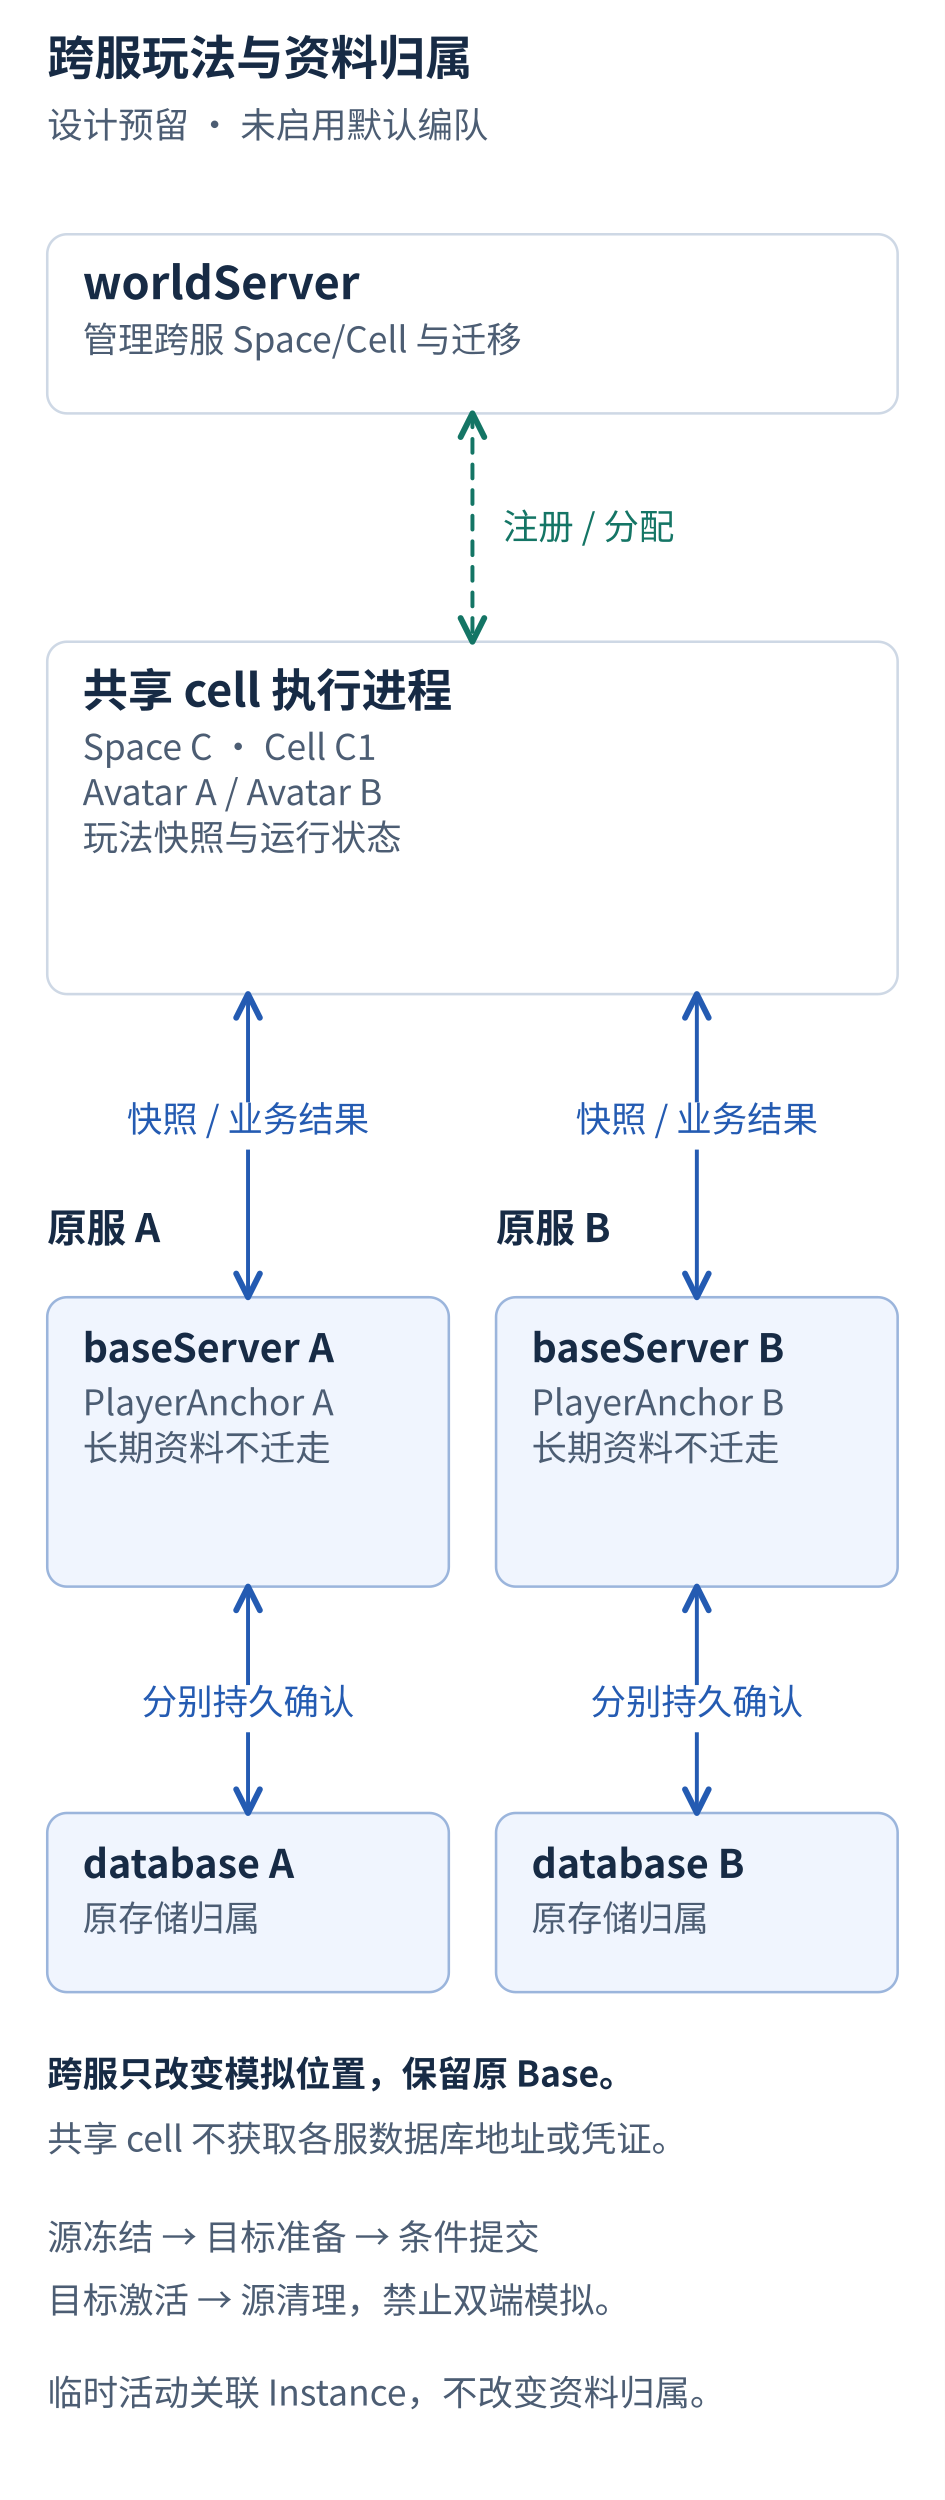
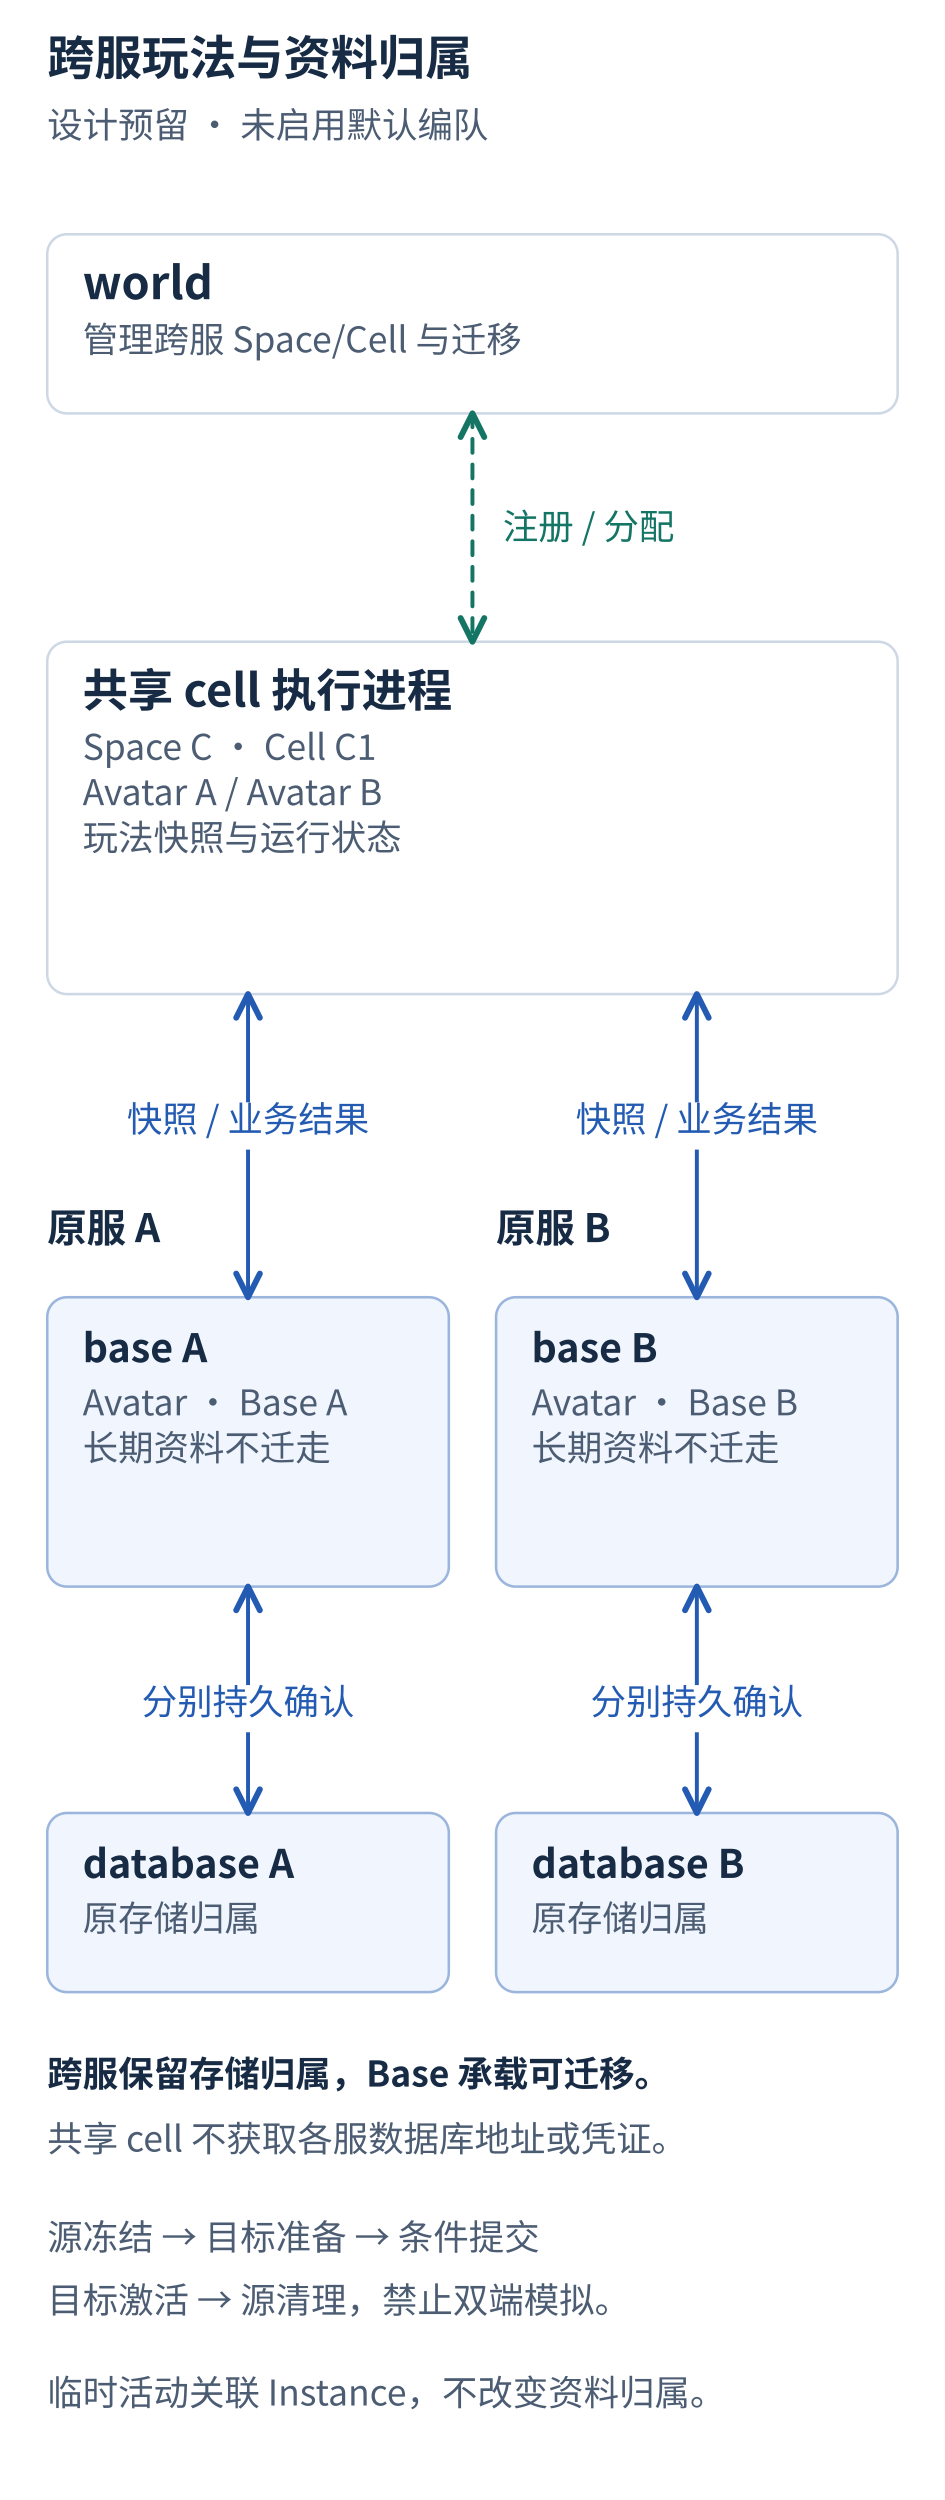
<svg xmlns="http://www.w3.org/2000/svg" width="480" height="1270" viewBox="0 0 480 1270" role="img" aria-labelledby="title desc" lang="zh-CN">
  <defs>
    <marker id="blue" markerWidth="8" markerHeight="8" refX="7" refY="4" orient="auto-start-reverse">
      <path d="M1 1 L7 4 L1 7" fill="none" stroke="#245bb2" stroke-width="1.5" stroke-linecap="round" stroke-linejoin="round" />
    </marker>
    <marker id="teal" markerWidth="8" markerHeight="8" refX="7" refY="4" orient="auto-start-reverse">
      <path d="M1 1 L7 4 L1 7" fill="none" stroke="#147565" stroke-width="1.5" stroke-linecap="round" stroke-linejoin="round" />
    </marker>
    <style>text{font-family:ui-sans-serif,system-ui,-apple-system,"Segoe UI","Noto Sans CJK SC","Microsoft YaHei",sans-serif;fill:#172b45}.sub{fill:#4c5d73}.blue{fill:#245bb2}.teal{fill:#147565}</style>
  </defs>
  <rect width="480" height="1270" fill="#fff" />
  <text x="24" y="38" font-size="24" font-weight="600" text-anchor="start">跨服玩法与资料归属</text>
  <text x="24" y="70" font-size="18" font-weight="400" text-anchor="start" class="sub">设计预留 · 未启用默认编队</text>
-   <g data-node="worldServer">
+   <g data-node="world">
    <rect x="24" y="119" width="432" height="91" rx="10" fill="#fff" stroke="#ced8e5" stroke-width="1.3" />
-     <text x="42" y="152" font-size="23" font-weight="600" text-anchor="start">worldServer</text>
+     <text x="42" y="152" font-size="23" font-weight="600" text-anchor="start">world</text>
    <text x="42" y="179" font-size="18" font-weight="400" text-anchor="start" class="sub">管理跨服 Space/Cell 与迁移</text>
  </g>
  <g data-node="共享 cell 执行进程">
    <rect x="24" y="326" width="432" height="179" rx="10" fill="#fff" stroke="#ced8e5" stroke-width="1.3" />
    <text x="42" y="359" font-size="23" font-weight="600" text-anchor="start">共享 cell 执行进程</text>
    <text x="42" y="386" font-size="18" font-weight="400" text-anchor="start" class="sub">Space C · Cell C1</text>
    <text x="42" y="409" font-size="18" font-weight="400" text-anchor="start" class="sub">Avatar A  /  Avatar B</text>
    <text x="42" y="432" font-size="18" font-weight="400" text-anchor="start" class="sub">玩法快照与运行状态</text>
  </g>
  <path d="M240 210 L240 326" fill="none" stroke="#147565" stroke-width="2" stroke-linecap="round" stroke-linejoin="round" marker-end="url(#teal)" marker-start="url(#teal)" stroke-dasharray="7 6" />
  <rect x="242.975" y="258" width="112.05" height="25" rx="3" fill="#fff" stroke="none" stroke-width="1.3" />
  <text x="299" y="274" font-size="18" font-weight="500" text-anchor="middle" class="teal">注册 / 分配</text>
  <text x="24" y="631" font-size="20" font-weight="600" text-anchor="start">原服 A</text>
-   <g data-node="baseServer A">
+   <g data-node="base A">
    <rect x="24" y="659" width="204" height="147" rx="10" fill="#f0f5fe" stroke="#9bb5dc" stroke-width="1.3" />
-     <text x="42" y="692" font-size="20" font-weight="600" text-anchor="start">baseServer A</text>
-     <text x="42" y="719" font-size="18" font-weight="400" text-anchor="start" class="sub">PlayerAnchor A</text>
+     <text x="42" y="692" font-size="20" font-weight="600" text-anchor="start">base A</text>
+     <text x="42" y="719" font-size="18" font-weight="400" text-anchor="start" class="sub">Avatar · Base A</text>
    <text x="42" y="742" font-size="18" font-weight="400" text-anchor="start" class="sub">长期资料不迁走</text>
  </g>
  <g data-node="database A">
    <rect x="24" y="921" width="204" height="91" rx="10" fill="#f0f5fe" stroke="#9bb5dc" stroke-width="1.3" />
    <text x="42" y="954" font-size="20" font-weight="600" text-anchor="start">database A</text>
    <text x="42" y="981" font-size="18" font-weight="400" text-anchor="start" class="sub">原存储归属</text>
  </g>
  <path d="M126 505 L126 659" fill="none" stroke="#245bb2" stroke-width="2" stroke-linecap="round" stroke-linejoin="round" marker-end="url(#blue)" marker-start="url(#blue)" />
  <rect x="56.8" y="560" width="138.4" height="24" rx="3" fill="#fff" stroke="none" stroke-width="1.3" />
  <text x="126" y="575" font-size="18" font-weight="500" text-anchor="middle" class="blue">快照 / 业务结果</text>
  <path d="M126 806 L126 921" fill="none" stroke="#245bb2" stroke-width="2" stroke-linecap="round" stroke-linejoin="round" marker-end="url(#blue)" marker-start="url(#blue)" />
  <rect x="70.0" y="856" width="112" height="24" rx="3" fill="#fff" stroke="none" stroke-width="1.3" />
  <text x="126" y="871" font-size="18" font-weight="500" text-anchor="middle" class="blue">分别持久确认</text>
  <text x="252" y="631" font-size="20" font-weight="600" text-anchor="start">原服 B</text>
-   <g data-node="baseServer B">
+   <g data-node="base B">
    <rect x="252" y="659" width="204" height="147" rx="10" fill="#f0f5fe" stroke="#9bb5dc" stroke-width="1.3" />
-     <text x="270" y="692" font-size="20" font-weight="600" text-anchor="start">baseServer B</text>
-     <text x="270" y="719" font-size="18" font-weight="400" text-anchor="start" class="sub">PlayerAnchor B</text>
+     <text x="270" y="692" font-size="20" font-weight="600" text-anchor="start">base B</text>
+     <text x="270" y="719" font-size="18" font-weight="400" text-anchor="start" class="sub">Avatar · Base B</text>
    <text x="270" y="742" font-size="18" font-weight="400" text-anchor="start" class="sub">长期资料不迁走</text>
  </g>
  <g data-node="database B">
    <rect x="252" y="921" width="204" height="91" rx="10" fill="#f0f5fe" stroke="#9bb5dc" stroke-width="1.3" />
    <text x="270" y="954" font-size="20" font-weight="600" text-anchor="start">database B</text>
    <text x="270" y="981" font-size="18" font-weight="400" text-anchor="start" class="sub">原存储归属</text>
  </g>
  <path d="M354 505 L354 659" fill="none" stroke="#245bb2" stroke-width="2" stroke-linecap="round" stroke-linejoin="round" marker-end="url(#blue)" marker-start="url(#blue)" />
  <rect x="284.8" y="560" width="138.4" height="24" rx="3" fill="#fff" stroke="none" stroke-width="1.3" />
  <text x="354" y="575" font-size="18" font-weight="500" text-anchor="middle" class="blue">快照 / 业务结果</text>
  <path d="M354 806 L354 921" fill="none" stroke="#245bb2" stroke-width="2" stroke-linecap="round" stroke-linejoin="round" marker-end="url(#blue)" marker-start="url(#blue)" />
  <rect x="298.0" y="856" width="112" height="24" rx="3" fill="#fff" stroke="none" stroke-width="1.3" />
  <text x="354" y="871" font-size="18" font-weight="500" text-anchor="middle" class="blue">分别持久确认</text>
-   <text x="24" y="1060" font-size="18" font-weight="600" text-anchor="start">跨服只改变模拟位置，保留原 Base。</text>
+   <text x="24" y="1060" font-size="18" font-weight="600" text-anchor="start">跨服保留存储归属，Base 承载可迁移。</text>
  <text x="24" y="1093" font-size="18" font-weight="400" text-anchor="start" class="sub">共享 cell 不获取各服数据库地址或凭证。</text>
  <text x="24" y="1143" font-size="18" font-weight="400" text-anchor="start" class="sub">源冻结 → 目标准备 → 条件提交</text>
  <text x="24" y="1175" font-size="18" font-weight="400" text-anchor="start" class="sub">目标激活 → 源清理，禁止双端模拟。</text>
  <text x="24" y="1222" font-size="18" font-weight="400" text-anchor="start" class="sub">临时活动关联 Instance，不改变资料归属。</text>
</svg>
